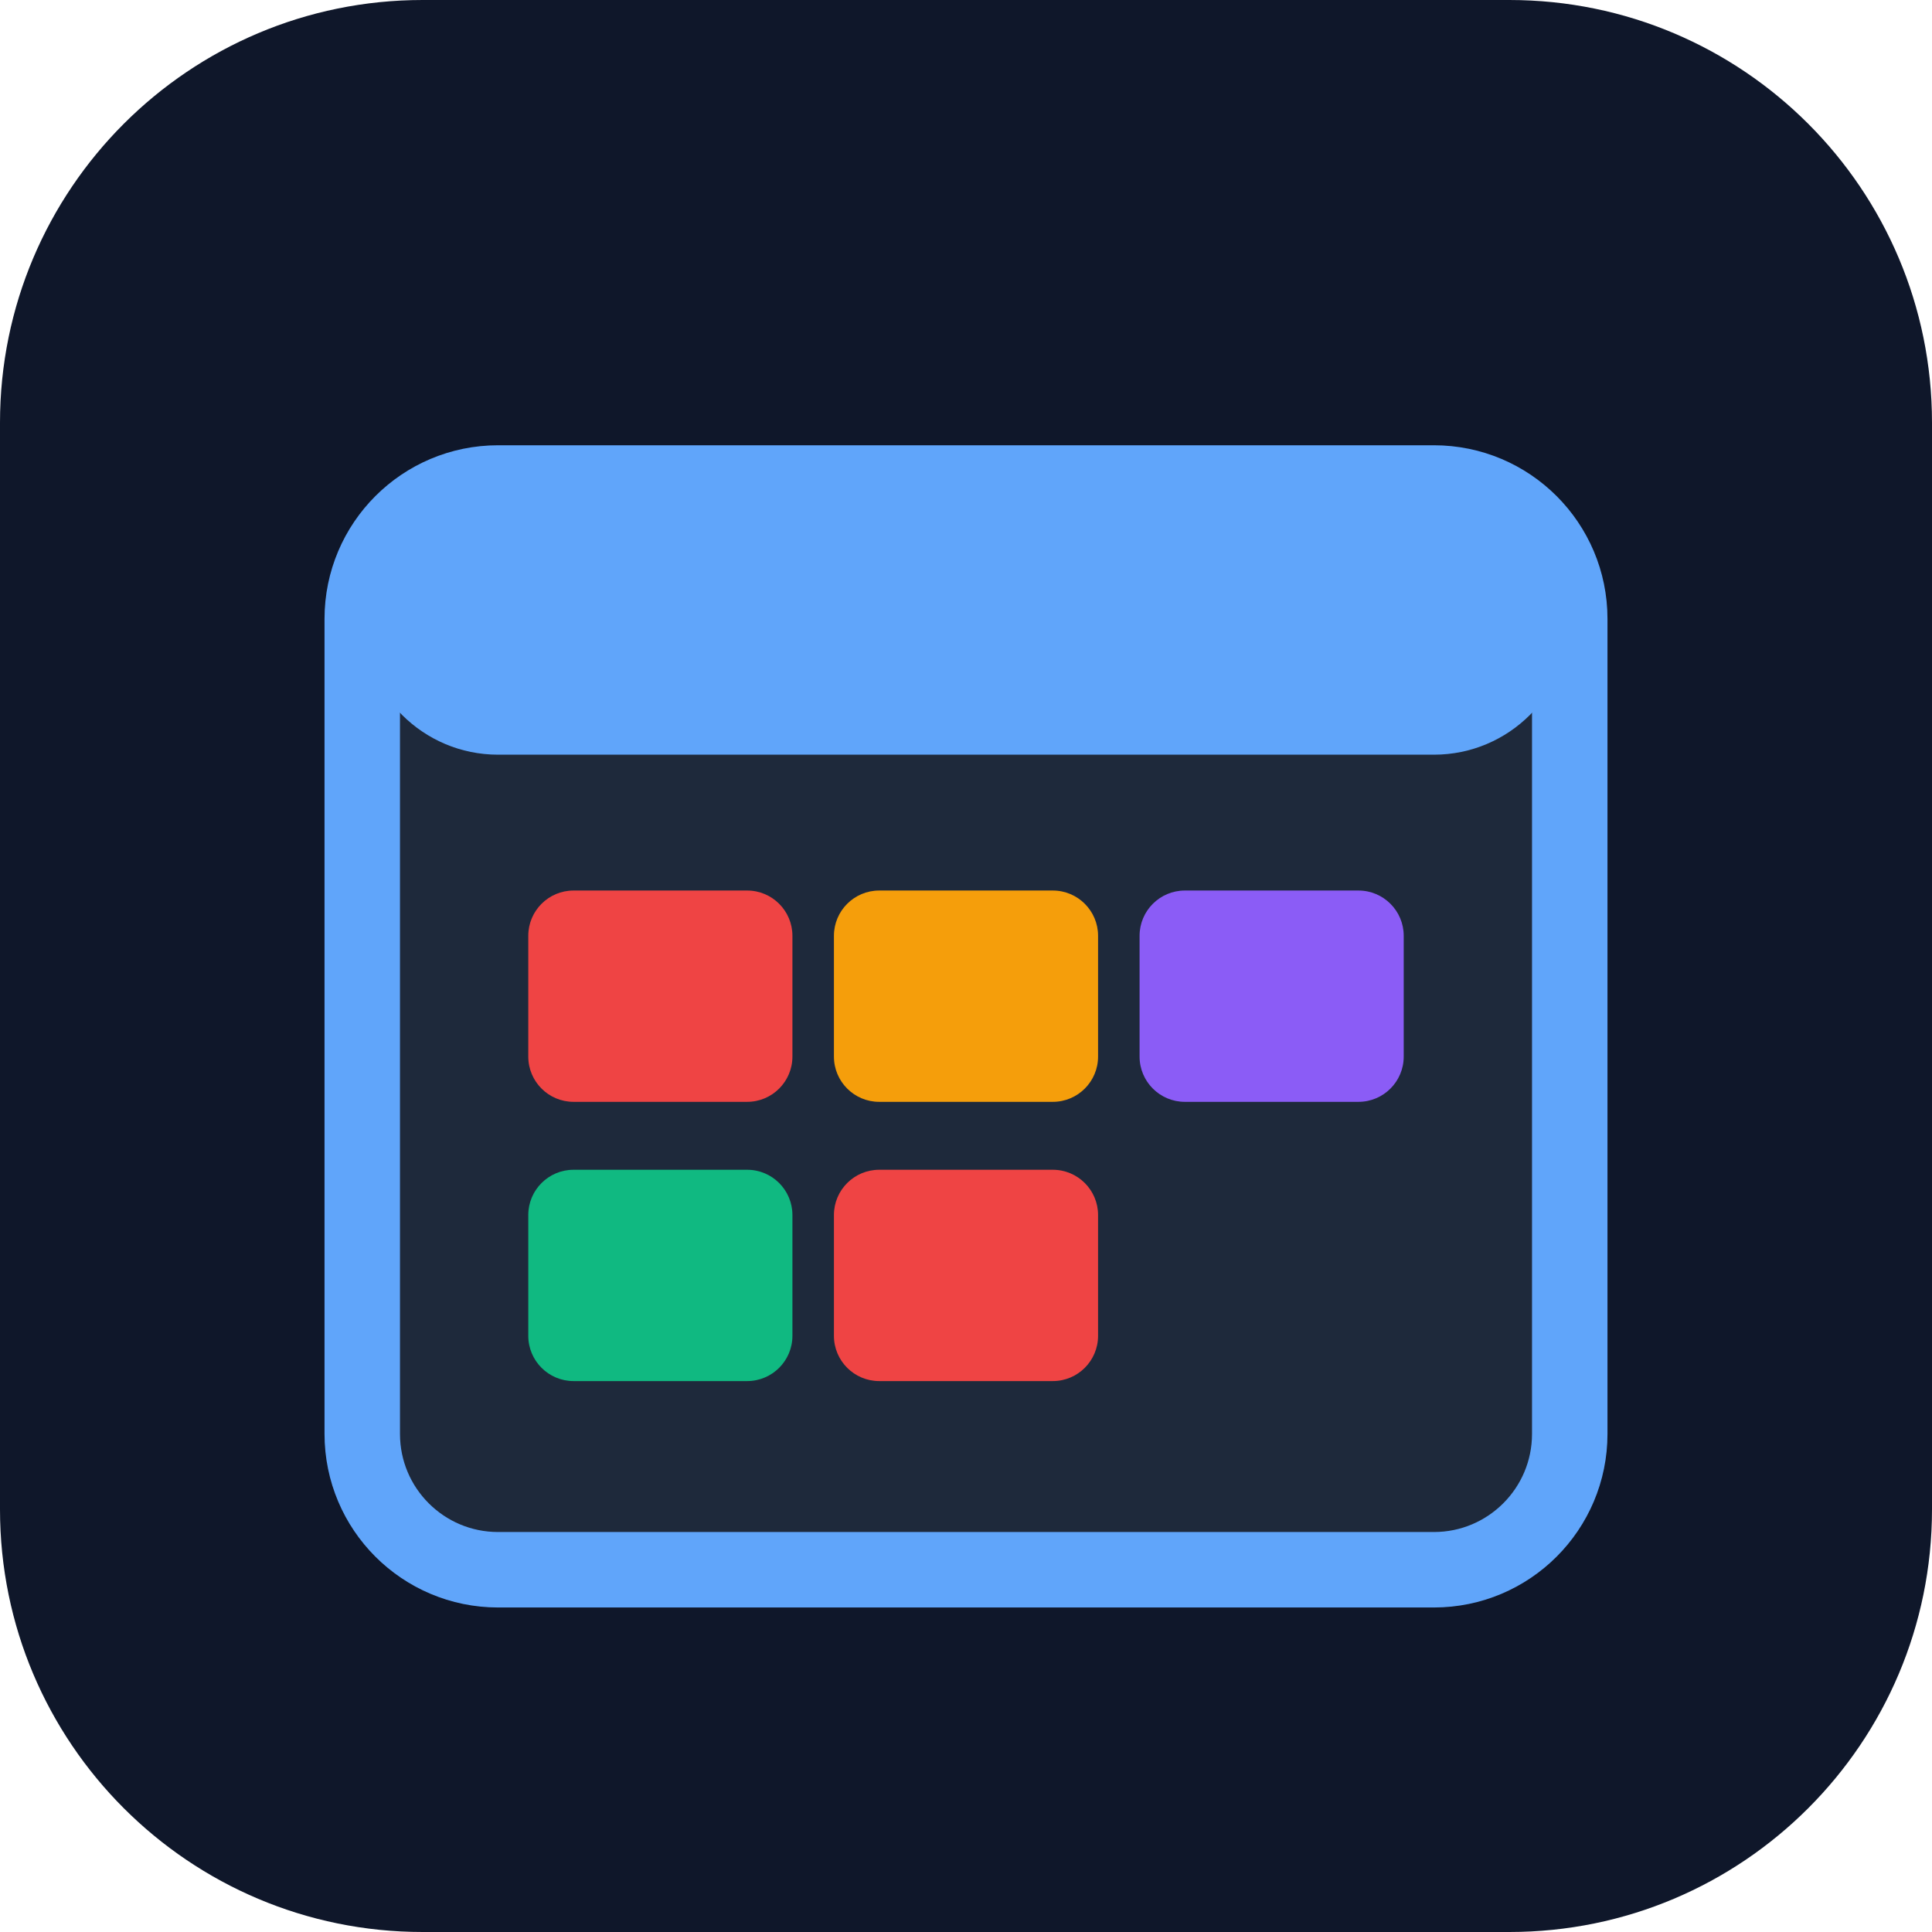
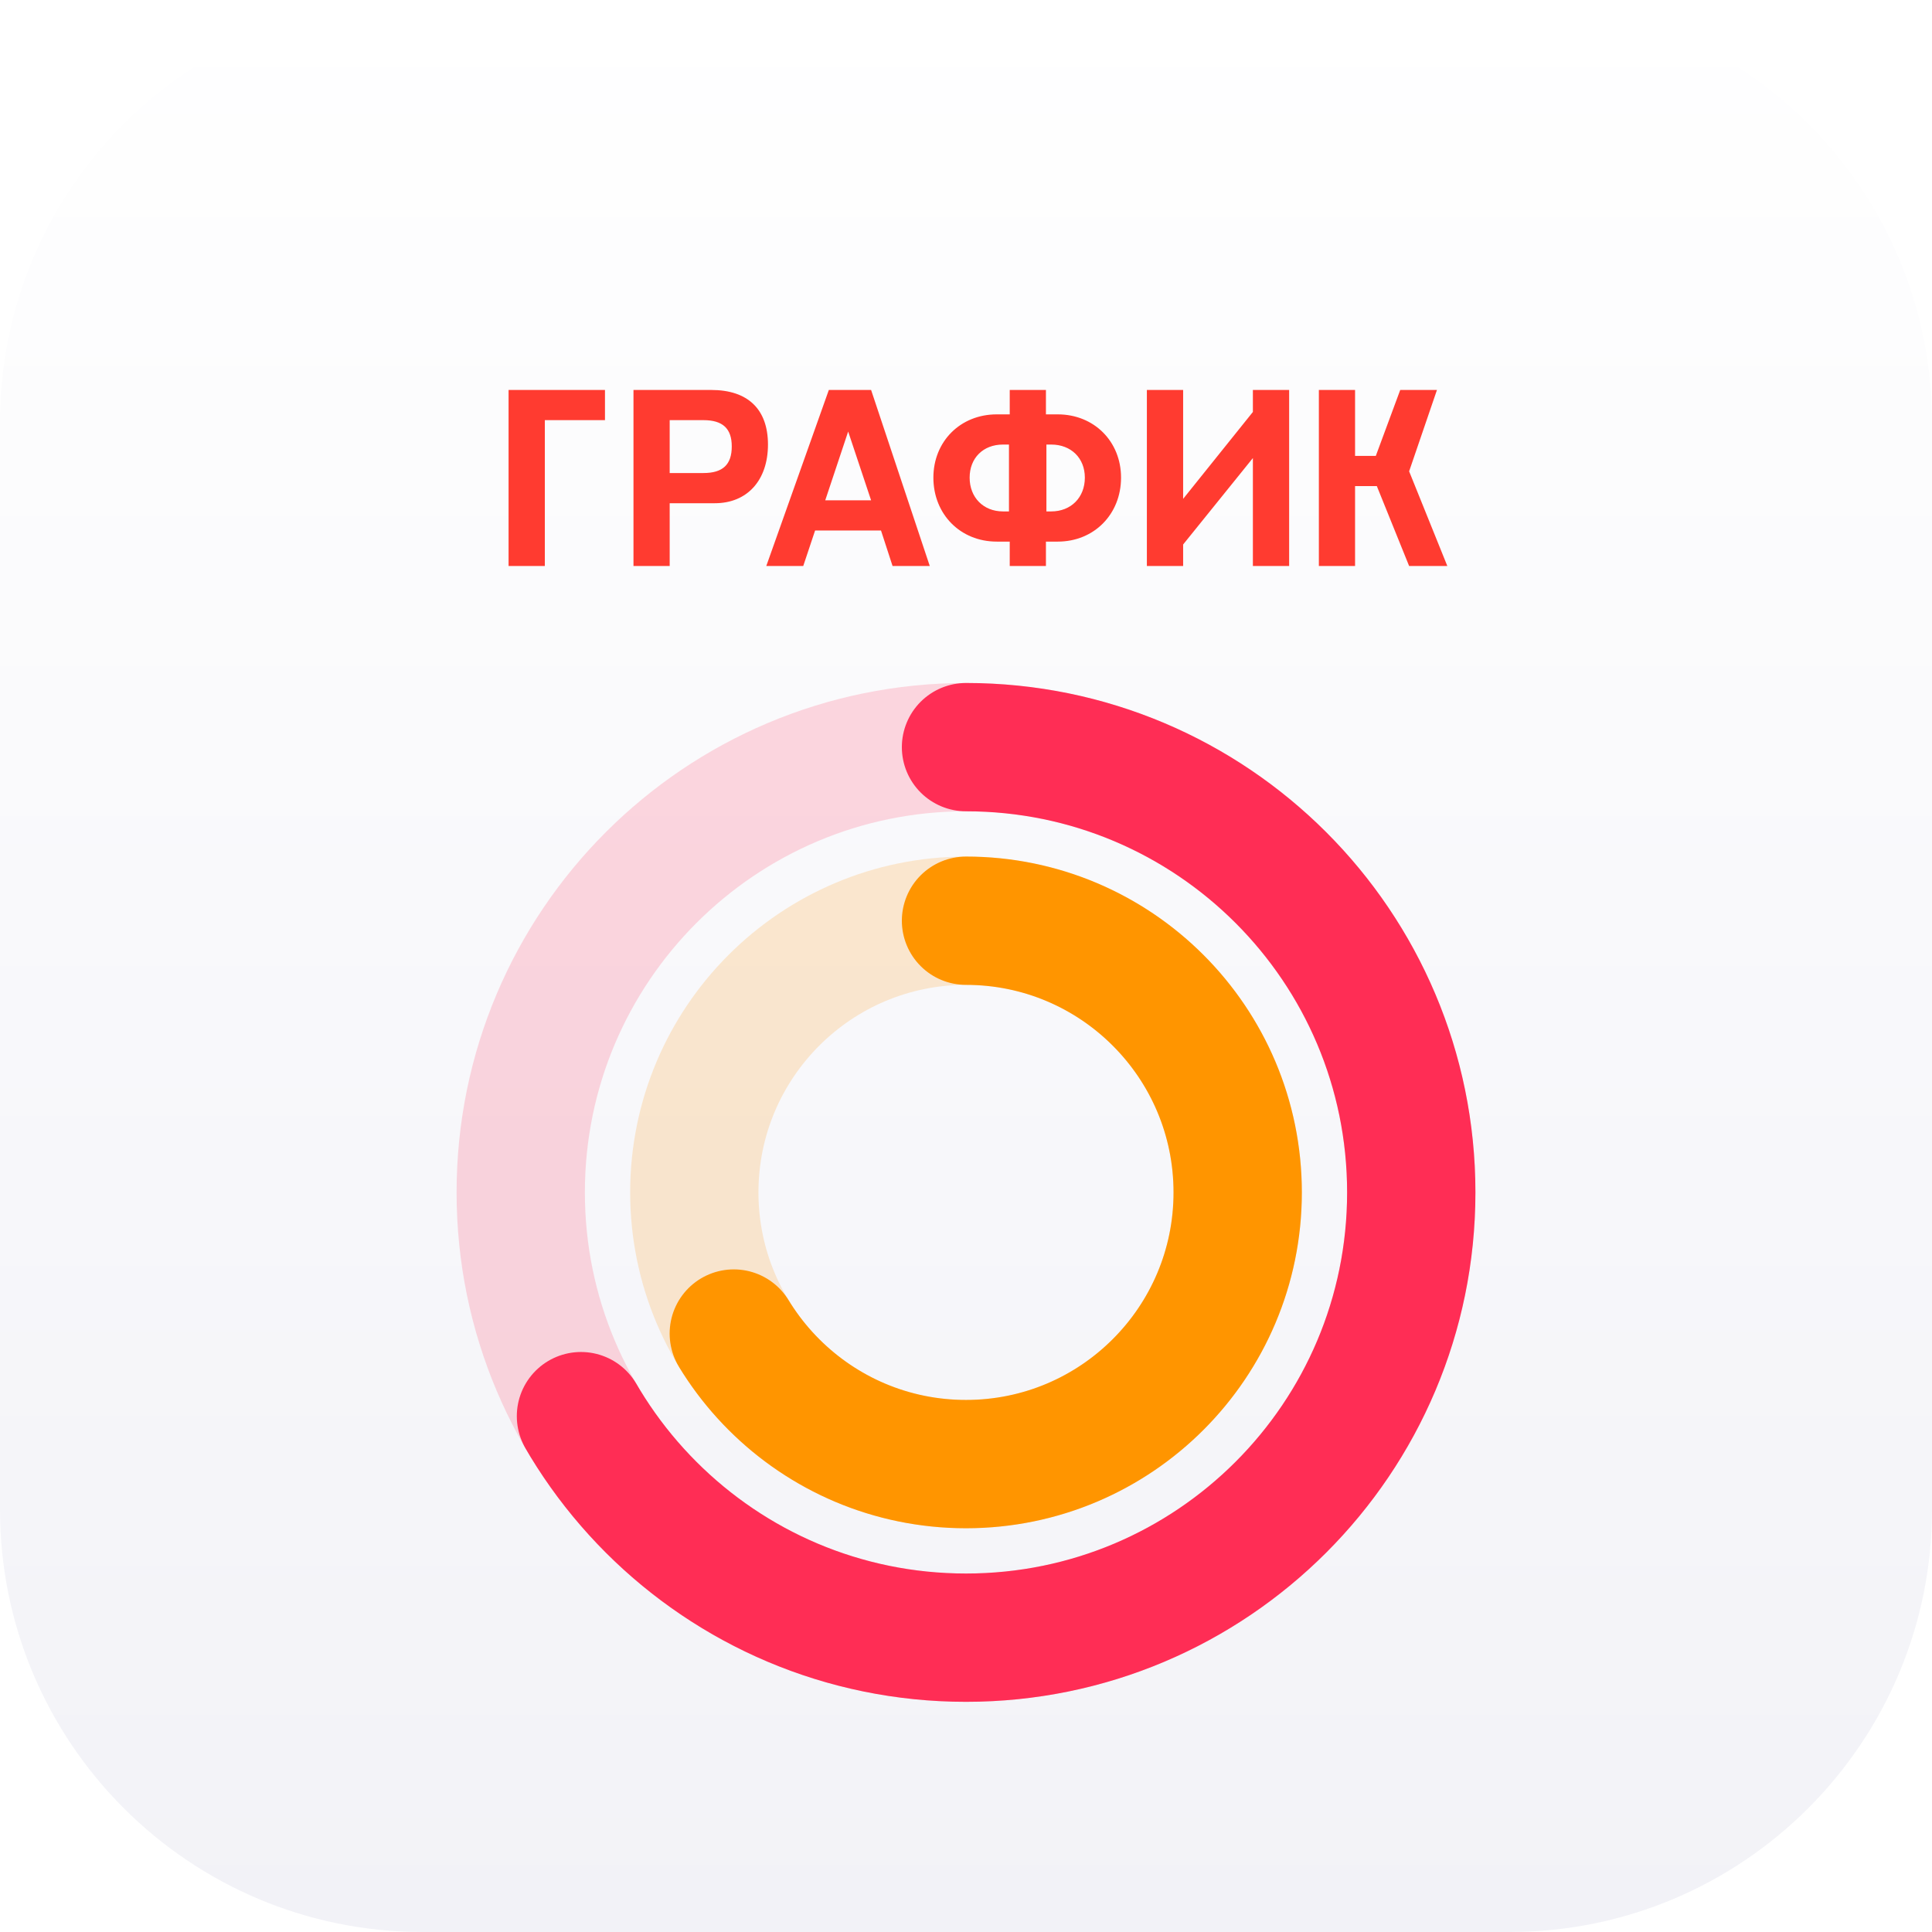
<svg xmlns="http://www.w3.org/2000/svg" viewBox="0 0 512 512">
-   <rect width="512" height="512" rx="112" fill="#0f172a" />
-   <rect x="96" y="128" width="320" height="288" rx="36" fill="#1e293b" stroke="#60a5fa" stroke-width="20" />
-   <rect x="96" y="128" width="320" height="72" rx="36" fill="#60a5fa" />
-   <rect x="140" y="236" width="70" height="56" rx="12" fill="#ef4444" />
-   <rect x="221" y="236" width="70" height="56" rx="12" fill="#f59e0b" />
-   <rect x="302" y="236" width="70" height="56" rx="12" fill="#8b5cf6" />
-   <rect x="140" y="310" width="70" height="56" rx="12" fill="#10b981" />
-   <rect x="221" y="310" width="70" height="56" rx="12" fill="#ef4444" />
+   <defs>
+     <linearGradient id="g" x1="0" y1="0" x2="0" y2="1">
+       <stop offset="0" stop-color="#ffffff" />
+       <stop offset="1" stop-color="#f2f2f7" />
+     </linearGradient>
+   </defs>
+   <rect width="512" height="512" rx="112" fill="url(#g)" />
+   <text x="256" y="150" text-anchor="middle" font-family="-apple-system,Helvetica,Arial" font-size="64" font-weight="600" fill="#ff3b30">ГРАФИК</text>
+   <g fill="none" stroke-linecap="round" stroke-width="34">
+     <circle cx="256" cy="316" r="118" stroke="#ff2d55" stroke-opacity=".18" />
+     <circle cx="256" cy="316" r="118" stroke="#ff2d55" stroke-dasharray="494 742" transform="rotate(-90 256 316)" />
+     <circle cx="256" cy="316" r="72" stroke="#ff9500" stroke-opacity=".18" />
+     <circle cx="256" cy="316" r="72" stroke="#ff9500" stroke-dasharray="300 453" transform="rotate(-90 256 316)" />
+   </g>
</svg>
